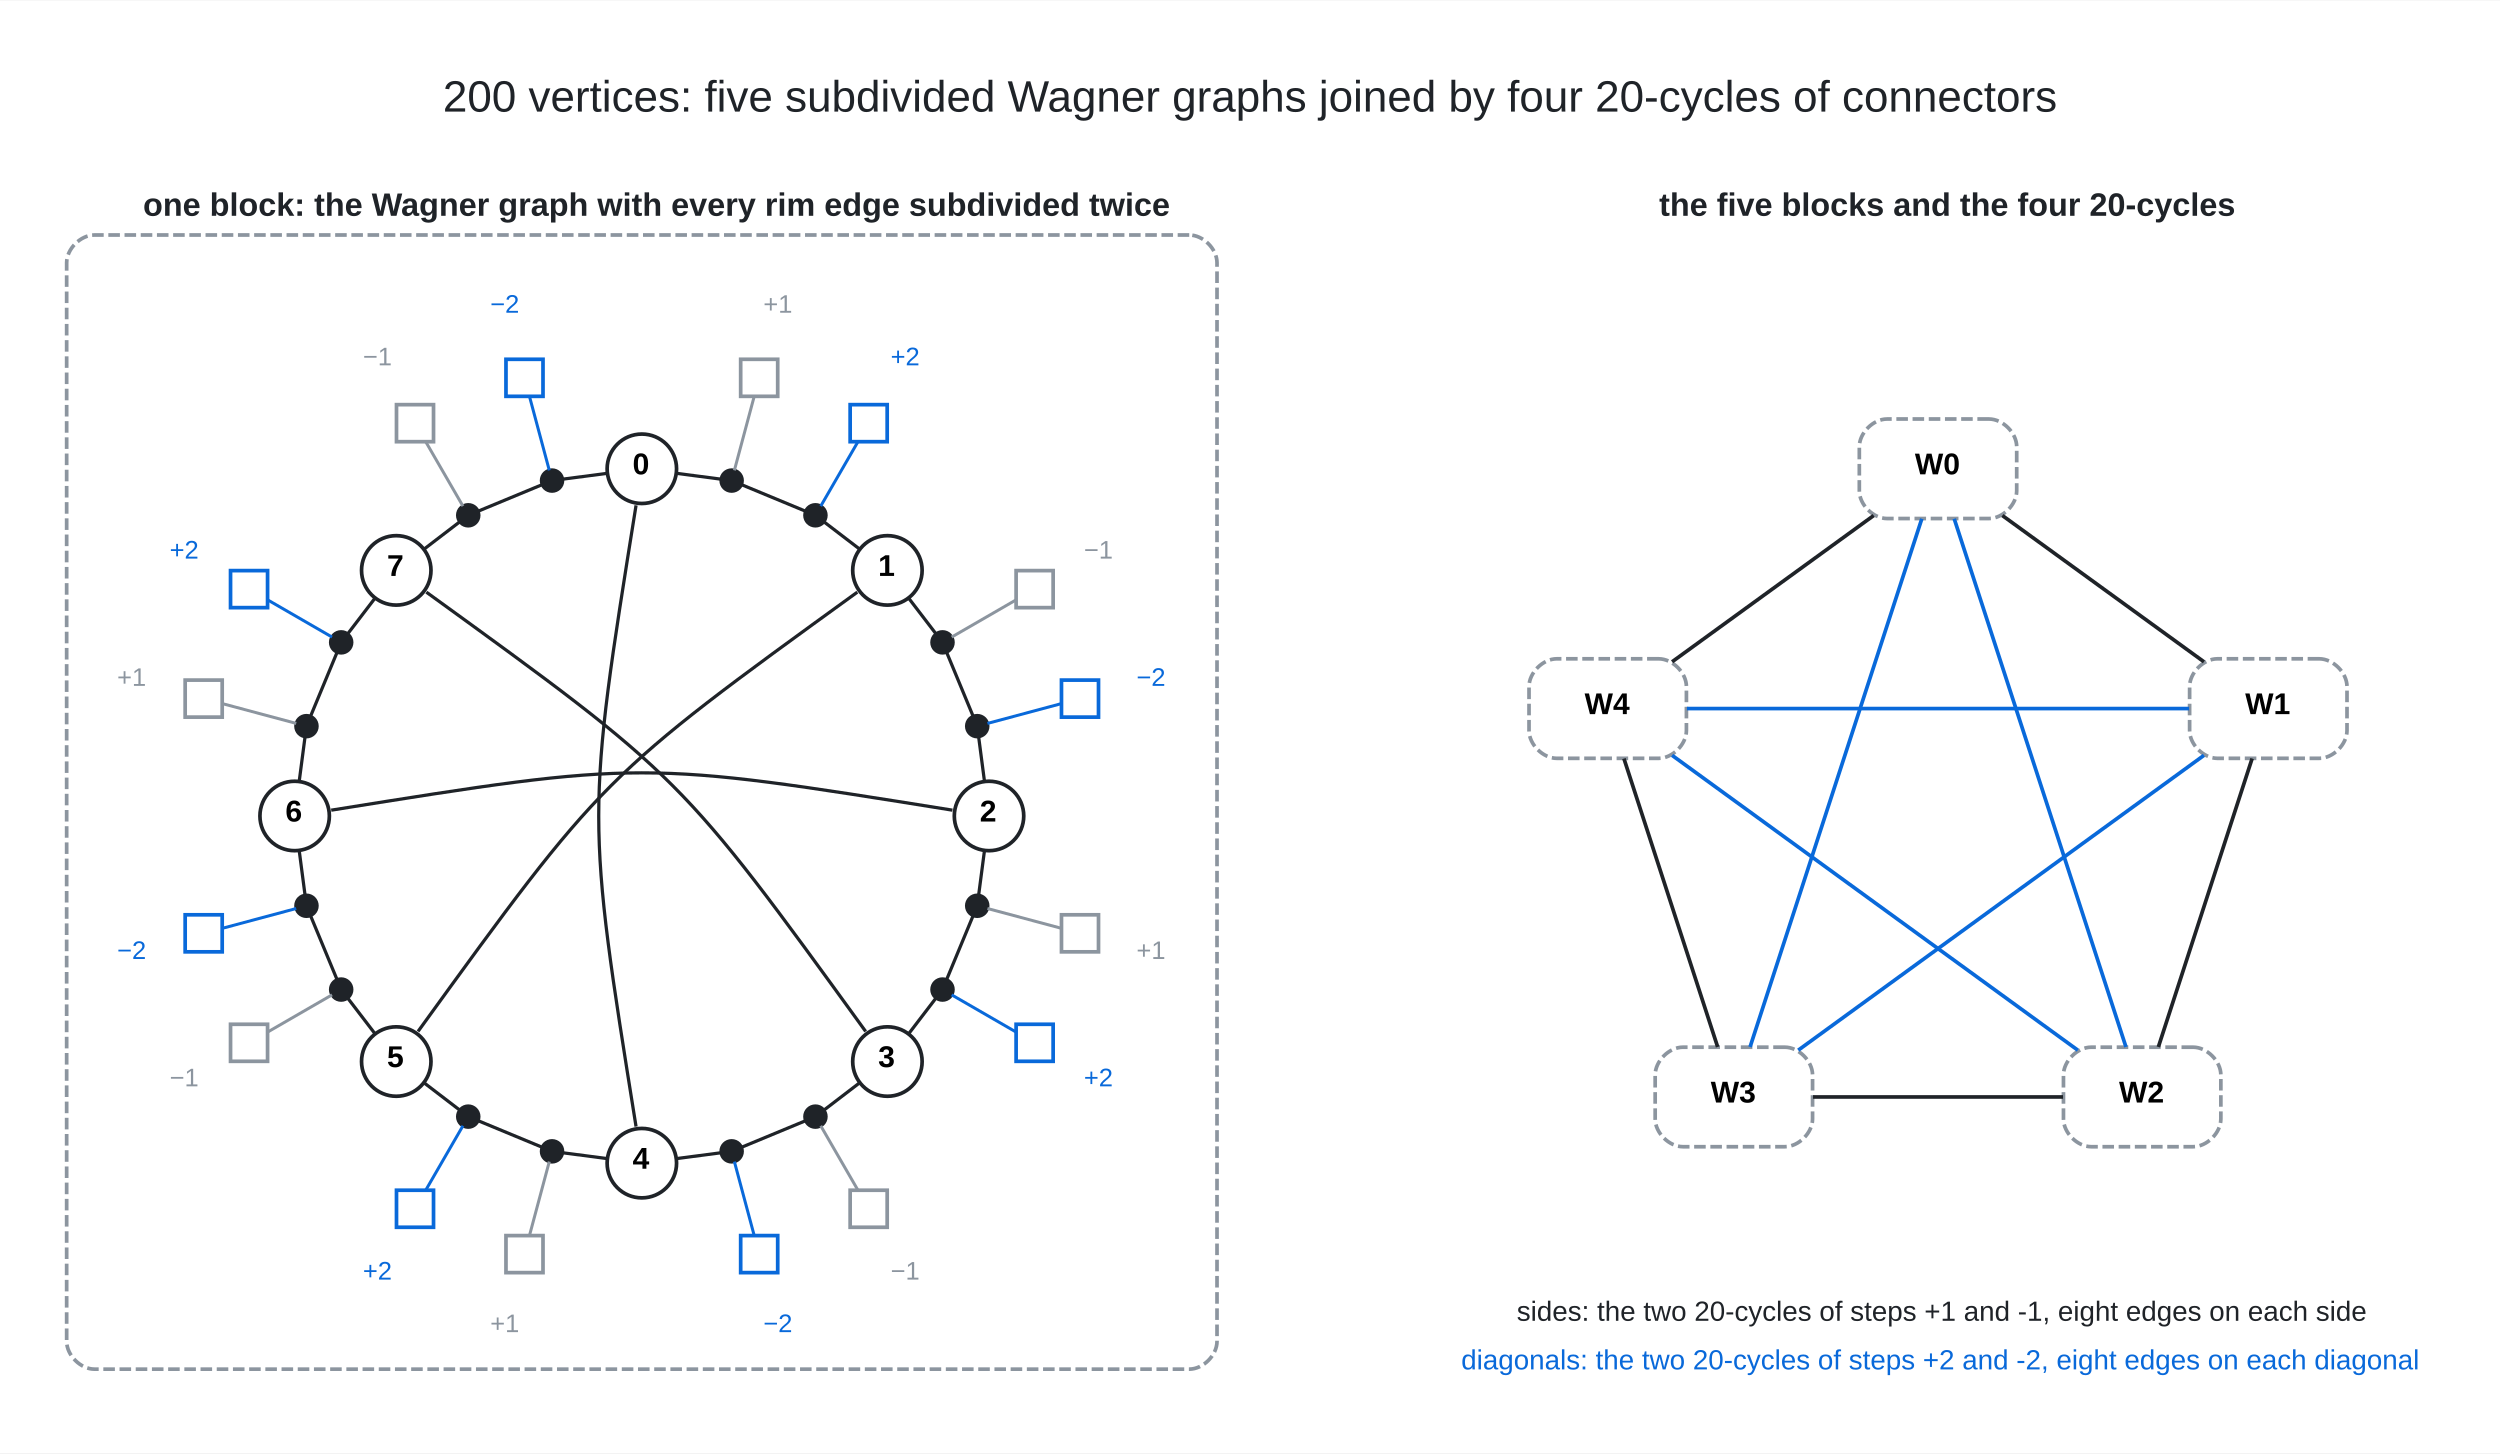
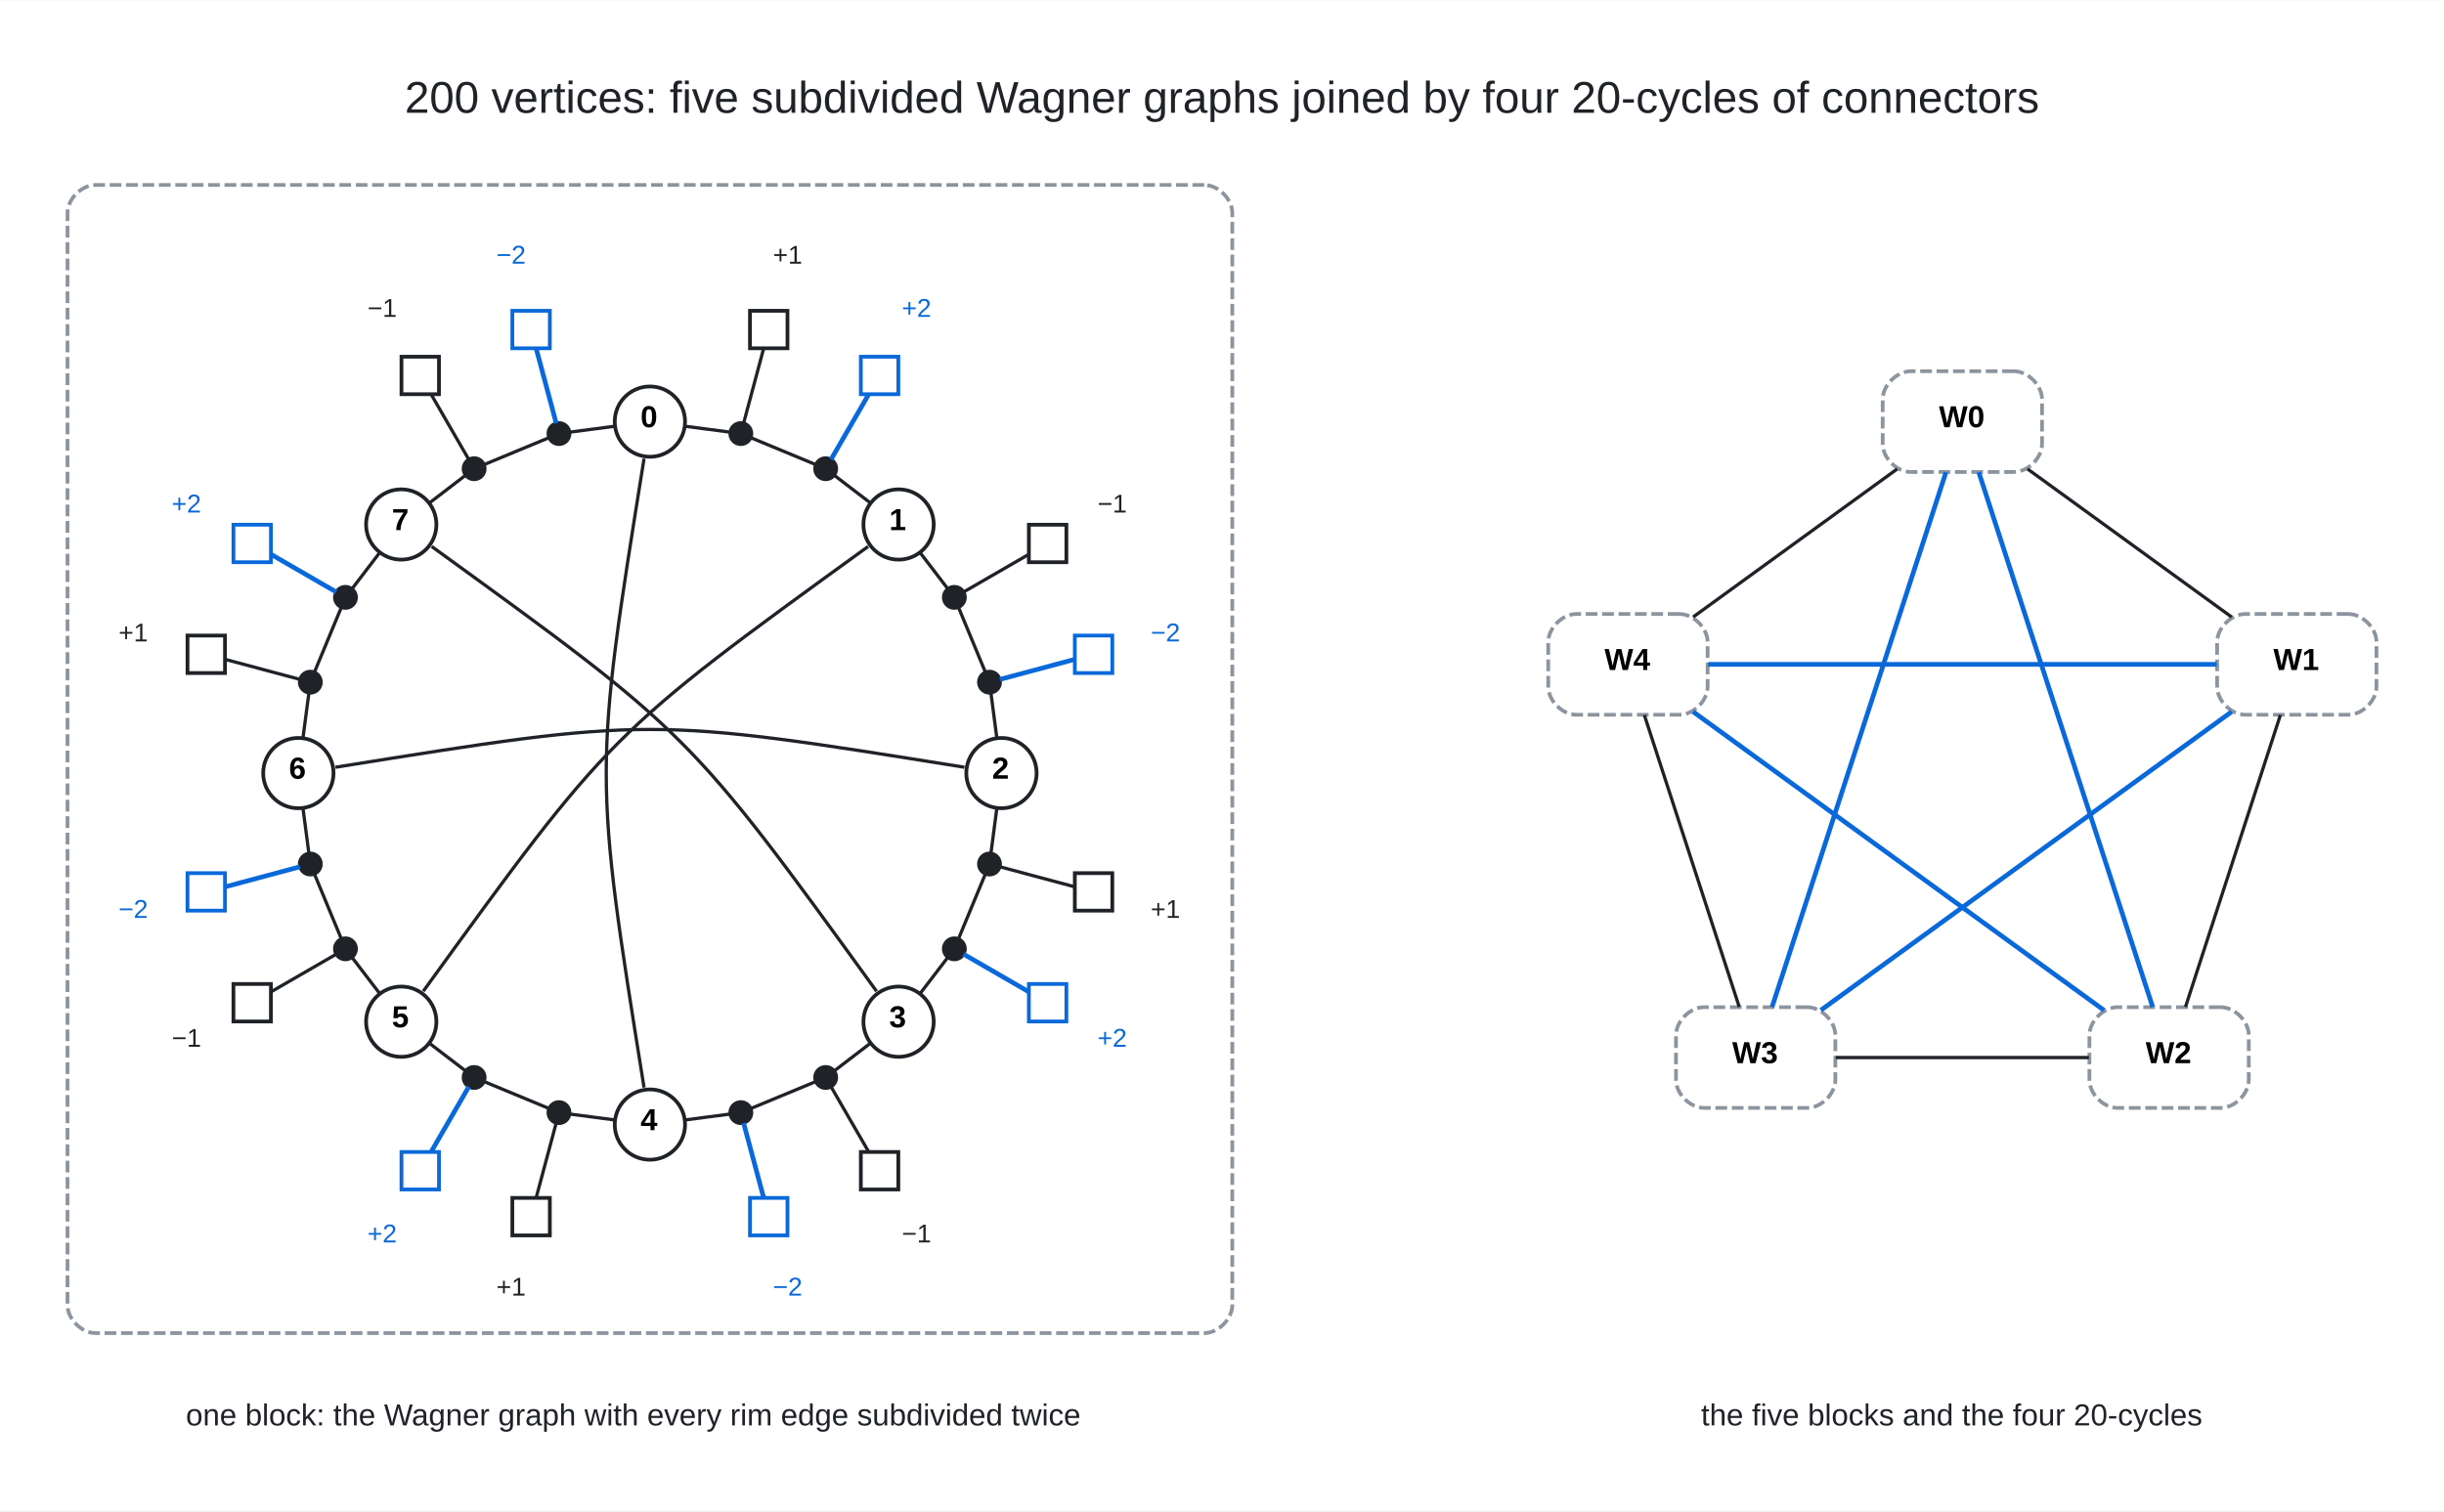
- <svg xmlns="http://www.w3.org/2000/svg" width="1080pt" height="628pt" viewBox="0.00 0.00 1080.10 627.60">
-   <g id="graph0" class="graph" transform="scale(1 1) rotate(0) translate(28.8 598.8)">
-     <polygon fill="white" stroke="transparent" points="-28.8,28.8 -28.8,-598.8 1051.3,-598.8 1051.3,28.8 -28.8,28.8" />
-     <text text-anchor="middle" x="511.25" y="-550.8" font-family="Arial" font-size="19.00" fill="#1f2328">200 vertices: five subdivided Wagner graphs joined by four 20-cycles of connectors</text>
-     <text text-anchor="middle" x="511.25" y="-529.8" font-family="Arial" font-size="19.00" fill="#1f2328"> </text>
+ <svg xmlns="http://www.w3.org/2000/svg" width="1043pt" height="645pt" viewBox="0.00 0.00 1042.80 644.60">
+   <g id="graph0" class="graph" transform="scale(1 1) rotate(0) translate(28.8 615.8)">
+     <polygon fill="white" stroke="transparent" points="-28.8,28.8 -28.8,-615.8 1014,-615.8 1014,28.8 -28.8,28.8" />
+     <text text-anchor="middle" x="492.6" y="-567.8" font-family="Arial" font-size="19.00" fill="#1f2328">200 vertices: five subdivided Wagner graphs joined by four 20-cycles of connectors</text>
+     <text text-anchor="middle" x="492.6" y="-546.8" font-family="Arial" font-size="19.00" fill="#1f2328"> </text>
    <g id="node1" class="node">
-       <path fill="none" stroke="#8c959f" stroke-width="1.6" stroke-dasharray="5,2" d="M485,-497.5C485,-497.5 12,-497.5 12,-497.5 6,-497.5 0,-491.5 0,-485.5 0,-485.5 0,-19.5 0,-19.5 0,-13.5 6,-7.5 12,-7.5 12,-7.5 485,-7.5 485,-7.5 491,-7.5 497,-13.5 497,-19.5 497,-19.5 497,-485.5 497,-485.5 497,-491.5 491,-497.5 485,-497.5" />
+       <path fill="none" stroke="#8c959f" stroke-width="1.6" stroke-dasharray="5,2" d="M485,-537C485,-537 12,-537 12,-537 6,-537 0,-531 0,-525 0,-525 0,-59 0,-59 0,-53 6,-47 12,-47 12,-47 485,-47 485,-47 491,-47 497,-53 497,-59 497,-59 497,-525 497,-525 497,-531 491,-537 485,-537" />
    </g>
    <g id="node2" class="node">
-       <text text-anchor="start" x="33" y="-505.8" font-family="Arial" font-weight="bold" font-size="14.00" fill="#1f2328">one block: the Wagner graph with every rim edge subdivided twice</text>
+       <text text-anchor="start" x="50.5" y="-7.6" font-family="Arial" font-size="13.00" fill="#1f2328">one block: the Wagner graph with every rim edge subdivided twice</text>
    </g>
    <g id="node3" class="node">
-       <ellipse fill="none" stroke="#1f2328" stroke-width="1.6" cx="248.5" cy="-396.5" rx="15" ry="15" />
-       <text text-anchor="start" x="244.5" y="-394.1" font-family="Arial" font-weight="bold" font-size="13.00">0</text>
+       <ellipse fill="none" stroke="#1f2328" stroke-width="1.6" cx="248.5" cy="-436" rx="15" ry="15" />
+       <text text-anchor="start" x="244.5" y="-433.6" font-family="Arial" font-weight="bold" font-size="13.00">0</text>
    </g>
    <g id="node4" class="node">
-       <ellipse fill="#1f2328" stroke="#1f2328" stroke-width="1.6" cx="287.3" cy="-391.4" rx="4.5" ry="4.5" />
+       <ellipse fill="#1f2328" stroke="#1f2328" stroke-width="1.6" cx="287.3" cy="-430.9" rx="4.5" ry="4.5" />
    </g>
    <g id="edge1" class="edge">
-       <path fill="none" stroke="#1f2328" stroke-width="1.4" d="M263.39,-394.54C270.23,-393.64 277.86,-392.64 282.62,-392.02" />
+       <path fill="none" stroke="#1f2328" stroke-width="1.4" d="M263.39,-434.04C270.23,-433.14 277.86,-432.14 282.62,-431.52" />
    </g>
    <g id="node15" class="node">
-       <ellipse fill="none" stroke="#1f2328" stroke-width="1.6" cx="248.5" cy="-96.5" rx="15" ry="15" />
-       <text text-anchor="start" x="244.5" y="-94.1" font-family="Arial" font-weight="bold" font-size="13.00">4</text>
+       <ellipse fill="none" stroke="#1f2328" stroke-width="1.6" cx="248.5" cy="-136" rx="15" ry="15" />
+       <text text-anchor="start" x="244.5" y="-133.6" font-family="Arial" font-weight="bold" font-size="13.00">4</text>
    </g>
    <g id="edge25" class="edge">
-       <path fill="none" stroke="#1f2328" stroke-width="1.4" d="M246,-380.7C224.5,-246.5 224.5,-246.5 246,-112.3" />
+       <path fill="none" stroke="#1f2328" stroke-width="1.4" d="M246,-420.2C224.5,-286 224.5,-286 246,-151.8" />
    </g>
    <g id="node5" class="node">
-       <ellipse fill="#1f2328" stroke="#1f2328" stroke-width="1.6" cx="323.5" cy="-376.4" rx="4.5" ry="4.5" />
+       <ellipse fill="#1f2328" stroke="#1f2328" stroke-width="1.6" cx="323.5" cy="-415.9" rx="4.5" ry="4.5" />
    </g>
    <g id="edge2" class="edge">
-       <path fill="none" stroke="#1f2328" stroke-width="1.4" d="M291.74,-389.56C298.69,-386.68 312.05,-381.14 319.02,-378.25" />
+       <path fill="none" stroke="#1f2328" stroke-width="1.4" d="M291.74,-429.06C298.69,-426.18 312.05,-420.64 319.02,-417.75" />
    </g>
    <g id="node27" class="node">
-       <polygon fill="none" stroke="#8c959f" stroke-width="1.6" points="307.2,-443.8 291.2,-443.8 291.2,-427.8 307.2,-427.8 307.2,-443.8" />
+       <polygon fill="none" stroke="#1f2328" stroke-width="1.6" points="307.2,-483.3 291.2,-483.3 291.2,-467.3 307.2,-467.3 307.2,-483.3" />
    </g>
    <g id="edge29" class="edge">
-       <path fill="none" stroke="#8c959f" stroke-width="1.3" d="M288.48,-395.82C290.46,-403.19 294.46,-418.1 296.97,-427.49" />
+       <path fill="none" stroke="#1f2328" stroke-width="1.4" d="M288.48,-435.32C290.46,-442.69 294.46,-457.6 296.97,-466.99" />
    </g>
    <g id="node6" class="node">
-       <ellipse fill="none" stroke="#1f2328" stroke-width="1.6" cx="354.6" cy="-352.6" rx="15" ry="15" />
-       <text text-anchor="start" x="350.6" y="-350.2" font-family="Arial" font-weight="bold" font-size="13.00">1</text>
+       <ellipse fill="none" stroke="#1f2328" stroke-width="1.6" cx="354.6" cy="-392.1" rx="15" ry="15" />
+       <text text-anchor="start" x="350.6" y="-389.7" font-family="Arial" font-weight="bold" font-size="13.00">1</text>
    </g>
    <g id="edge3" class="edge">
-       <path fill="none" stroke="#1f2328" stroke-width="1.4" d="M327.31,-373.48C331.08,-370.6 337.03,-366.04 342.42,-361.92" />
+       <path fill="none" stroke="#1f2328" stroke-width="1.4" d="M327.31,-412.98C331.08,-410.1 337.03,-405.54 342.42,-401.42" />
    </g>
    <g id="node29" class="node">
-       <polygon fill="none" stroke="#0969da" stroke-width="1.6" points="354.5,-424.2 338.5,-424.2 338.5,-408.2 354.5,-408.2 354.5,-424.2" />
+       <polygon fill="none" stroke="#0969da" stroke-width="1.6" points="354.5,-463.7 338.5,-463.7 338.5,-447.7 354.5,-447.7 354.5,-463.7" />
    </g>
    <g id="edge30" class="edge">
-       <path fill="none" stroke="#0969da" stroke-width="1.3" d="M325.79,-380.36C329.52,-386.81 336.97,-399.71 341.84,-408.14" />
+       <path fill="none" stroke="#0969da" stroke-width="2" d="M325.79,-419.86C329.52,-426.31 336.97,-439.21 341.84,-447.64" />
    </g>
    <g id="node7" class="node">
-       <ellipse fill="#1f2328" stroke="#1f2328" stroke-width="1.6" cx="378.4" cy="-321.5" rx="4.5" ry="4.5" />
+       <ellipse fill="#1f2328" stroke="#1f2328" stroke-width="1.6" cx="378.4" cy="-361" rx="4.5" ry="4.5" />
    </g>
    <g id="edge4" class="edge">
-       <path fill="none" stroke="#1f2328" stroke-width="1.4" d="M363.73,-340.66C367.93,-335.18 372.61,-329.07 375.53,-325.25" />
+       <path fill="none" stroke="#1f2328" stroke-width="1.4" d="M363.73,-380.16C367.93,-374.68 372.61,-368.57 375.53,-364.75" />
    </g>
    <g id="node18" class="node">
-       <ellipse fill="none" stroke="#1f2328" stroke-width="1.6" cx="142.4" cy="-140.4" rx="15" ry="15" />
-       <text text-anchor="start" x="138.4" y="-138" font-family="Arial" font-weight="bold" font-size="13.00">5</text>
+       <ellipse fill="none" stroke="#1f2328" stroke-width="1.6" cx="142.4" cy="-179.9" rx="15" ry="15" />
+       <text text-anchor="start" x="138.4" y="-177.5" font-family="Arial" font-weight="bold" font-size="13.00">5</text>
    </g>
    <g id="edge26" class="edge">
-       <path fill="none" stroke="#1f2328" stroke-width="1.4" d="M341.6,-343.2C231.5,-263.5 231.5,-263.5 151.8,-153.4" />
+       <path fill="none" stroke="#1f2328" stroke-width="1.4" d="M341.6,-382.7C231.5,-303 231.5,-303 151.8,-192.9" />
    </g>
    <g id="node8" class="node">
-       <ellipse fill="#1f2328" stroke="#1f2328" stroke-width="1.6" cx="393.4" cy="-285.3" rx="4.5" ry="4.5" />
+       <ellipse fill="#1f2328" stroke="#1f2328" stroke-width="1.6" cx="393.4" cy="-324.8" rx="4.5" ry="4.5" />
    </g>
    <g id="edge5" class="edge">
-       <path fill="none" stroke="#1f2328" stroke-width="1.4" d="M380.24,-317.06C383.12,-310.11 388.66,-296.75 391.55,-289.78" />
+       <path fill="none" stroke="#1f2328" stroke-width="1.4" d="M380.24,-356.56C383.12,-349.61 388.66,-336.25 391.55,-329.28" />
    </g>
    <g id="node31" class="node">
-       <polygon fill="none" stroke="#8c959f" stroke-width="1.6" points="426.2,-352.5 410.2,-352.5 410.2,-336.5 426.2,-336.5 426.2,-352.5" />
+       <polygon fill="none" stroke="#1f2328" stroke-width="1.6" points="426.2,-392 410.2,-392 410.2,-376 426.2,-376 426.2,-392" />
    </g>
    <g id="edge31" class="edge">
-       <path fill="none" stroke="#8c959f" stroke-width="1.3" d="M382.36,-323.79C388.81,-327.52 401.71,-334.97 410.14,-339.84" />
+       <path fill="none" stroke="#1f2328" stroke-width="1.4" d="M382.36,-363.29C388.81,-367.02 401.71,-374.47 410.14,-379.34" />
    </g>
    <g id="node9" class="node">
-       <ellipse fill="none" stroke="#1f2328" stroke-width="1.6" cx="398.5" cy="-246.5" rx="15" ry="15" />
-       <text text-anchor="start" x="394.5" y="-244.1" font-family="Arial" font-weight="bold" font-size="13.00">2</text>
+       <ellipse fill="none" stroke="#1f2328" stroke-width="1.6" cx="398.5" cy="-286" rx="15" ry="15" />
+       <text text-anchor="start" x="394.5" y="-283.6" font-family="Arial" font-weight="bold" font-size="13.00">2</text>
    </g>
    <g id="edge6" class="edge">
-       <path fill="none" stroke="#1f2328" stroke-width="1.4" d="M394.03,-280.54C394.64,-275.85 395.62,-268.42 396.5,-261.7" />
+       <path fill="none" stroke="#1f2328" stroke-width="1.4" d="M394.03,-320.04C394.64,-315.35 395.62,-307.92 396.5,-301.2" />
    </g>
    <g id="node33" class="node">
-       <polygon fill="none" stroke="#0969da" stroke-width="1.6" points="445.8,-305.2 429.8,-305.2 429.8,-289.2 445.8,-289.2 445.8,-305.2" />
+       <polygon fill="none" stroke="#0969da" stroke-width="1.6" points="445.8,-344.7 429.8,-344.7 429.8,-328.7 445.8,-328.7 445.8,-344.7" />
    </g>
    <g id="edge32" class="edge">
-       <path fill="none" stroke="#0969da" stroke-width="1.3" d="M397.82,-286.48C405.19,-288.46 420.1,-292.46 429.49,-294.97" />
+       <path fill="none" stroke="#0969da" stroke-width="2" d="M397.82,-325.98C405.19,-327.96 420.1,-331.96 429.49,-334.47" />
    </g>
    <g id="node10" class="node">
-       <ellipse fill="#1f2328" stroke="#1f2328" stroke-width="1.6" cx="393.4" cy="-207.7" rx="4.5" ry="4.5" />
+       <ellipse fill="#1f2328" stroke="#1f2328" stroke-width="1.6" cx="393.4" cy="-247.2" rx="4.5" ry="4.5" />
    </g>
    <g id="edge7" class="edge">
-       <path fill="none" stroke="#1f2328" stroke-width="1.4" d="M396.54,-231.61C395.64,-224.77 394.64,-217.14 394.02,-212.38" />
+       <path fill="none" stroke="#1f2328" stroke-width="1.4" d="M396.54,-271.11C395.64,-264.27 394.64,-256.64 394.02,-251.88" />
    </g>
    <g id="node21" class="node">
-       <ellipse fill="none" stroke="#1f2328" stroke-width="1.6" cx="98.5" cy="-246.5" rx="15" ry="15" />
-       <text text-anchor="start" x="94.5" y="-244.1" font-family="Arial" font-weight="bold" font-size="13.00">6</text>
+       <ellipse fill="none" stroke="#1f2328" stroke-width="1.6" cx="98.5" cy="-286" rx="15" ry="15" />
+       <text text-anchor="start" x="94.5" y="-283.6" font-family="Arial" font-weight="bold" font-size="13.00">6</text>
    </g>
    <g id="edge27" class="edge">
-       <path fill="none" stroke="#1f2328" stroke-width="1.4" d="M382.7,-249C248.5,-270.5 248.5,-270.5 114.3,-249" />
+       <path fill="none" stroke="#1f2328" stroke-width="1.4" d="M382.7,-288.5C248.5,-310 248.5,-310 114.3,-288.5" />
    </g>
    <g id="node11" class="node">
-       <ellipse fill="#1f2328" stroke="#1f2328" stroke-width="1.6" cx="378.4" cy="-171.5" rx="4.5" ry="4.5" />
+       <ellipse fill="#1f2328" stroke="#1f2328" stroke-width="1.6" cx="378.4" cy="-211" rx="4.5" ry="4.5" />
    </g>
    <g id="edge8" class="edge">
-       <path fill="none" stroke="#1f2328" stroke-width="1.4" d="M391.56,-203.26C388.68,-196.31 383.14,-182.95 380.25,-175.98" />
+       <path fill="none" stroke="#1f2328" stroke-width="1.4" d="M391.56,-242.76C388.68,-235.81 383.14,-222.45 380.25,-215.48" />
    </g>
    <g id="node35" class="node">
-       <polygon fill="none" stroke="#8c959f" stroke-width="1.6" points="445.8,-203.8 429.8,-203.8 429.8,-187.8 445.8,-187.8 445.8,-203.8" />
+       <polygon fill="none" stroke="#1f2328" stroke-width="1.6" points="445.8,-243.3 429.8,-243.3 429.8,-227.3 445.8,-227.3 445.8,-243.3" />
    </g>
    <g id="edge33" class="edge">
-       <path fill="none" stroke="#8c959f" stroke-width="1.3" d="M397.82,-206.52C405.19,-204.54 420.1,-200.54 429.49,-198.03" />
+       <path fill="none" stroke="#1f2328" stroke-width="1.4" d="M397.82,-246.02C405.19,-244.04 420.1,-240.04 429.49,-237.53" />
    </g>
    <g id="node12" class="node">
-       <ellipse fill="none" stroke="#1f2328" stroke-width="1.6" cx="354.6" cy="-140.4" rx="15" ry="15" />
-       <text text-anchor="start" x="350.6" y="-138" font-family="Arial" font-weight="bold" font-size="13.00">3</text>
+       <ellipse fill="none" stroke="#1f2328" stroke-width="1.6" cx="354.6" cy="-179.9" rx="15" ry="15" />
+       <text text-anchor="start" x="350.6" y="-177.5" font-family="Arial" font-weight="bold" font-size="13.00">3</text>
    </g>
    <g id="edge9" class="edge">
-       <path fill="none" stroke="#1f2328" stroke-width="1.4" d="M375.48,-167.69C372.6,-163.92 368.04,-157.97 363.92,-152.58" />
+       <path fill="none" stroke="#1f2328" stroke-width="1.4" d="M375.48,-207.19C372.6,-203.42 368.04,-197.47 363.92,-192.08" />
    </g>
    <g id="node37" class="node">
-       <polygon fill="none" stroke="#0969da" stroke-width="1.6" points="426.2,-156.5 410.2,-156.5 410.2,-140.5 426.2,-140.5 426.2,-156.5" />
+       <polygon fill="none" stroke="#0969da" stroke-width="1.6" points="426.2,-196 410.2,-196 410.2,-180 426.2,-180 426.2,-196" />
    </g>
    <g id="edge34" class="edge">
-       <path fill="none" stroke="#0969da" stroke-width="1.3" d="M382.36,-169.21C388.81,-165.48 401.71,-158.03 410.14,-153.16" />
+       <path fill="none" stroke="#0969da" stroke-width="2" d="M382.36,-208.71C388.81,-204.98 401.71,-197.53 410.14,-192.66" />
    </g>
    <g id="node13" class="node">
-       <ellipse fill="#1f2328" stroke="#1f2328" stroke-width="1.6" cx="323.5" cy="-116.6" rx="4.5" ry="4.5" />
+       <ellipse fill="#1f2328" stroke="#1f2328" stroke-width="1.6" cx="323.5" cy="-156.1" rx="4.5" ry="4.5" />
    </g>
    <g id="edge10" class="edge">
-       <path fill="none" stroke="#1f2328" stroke-width="1.4" d="M342.66,-131.27C337.18,-127.07 331.07,-122.39 327.25,-119.47" />
+       <path fill="none" stroke="#1f2328" stroke-width="1.4" d="M342.66,-170.77C337.18,-166.57 331.07,-161.89 327.25,-158.97" />
    </g>
    <g id="node24" class="node">
-       <ellipse fill="none" stroke="#1f2328" stroke-width="1.6" cx="142.4" cy="-352.6" rx="15" ry="15" />
-       <text text-anchor="start" x="138.4" y="-350.2" font-family="Arial" font-weight="bold" font-size="13.00">7</text>
+       <ellipse fill="none" stroke="#1f2328" stroke-width="1.6" cx="142.4" cy="-392.1" rx="15" ry="15" />
+       <text text-anchor="start" x="138.4" y="-389.7" font-family="Arial" font-weight="bold" font-size="13.00">7</text>
    </g>
    <g id="edge28" class="edge">
-       <path fill="none" stroke="#1f2328" stroke-width="1.4" d="M345.2,-153.4C265.5,-263.5 265.5,-263.5 155.4,-343.2" />
+       <path fill="none" stroke="#1f2328" stroke-width="1.4" d="M345.2,-192.9C265.5,-303 265.5,-303 155.4,-382.7" />
    </g>
    <g id="node14" class="node">
-       <ellipse fill="#1f2328" stroke="#1f2328" stroke-width="1.6" cx="287.3" cy="-101.6" rx="4.5" ry="4.5" />
+       <ellipse fill="#1f2328" stroke="#1f2328" stroke-width="1.6" cx="287.3" cy="-141.1" rx="4.5" ry="4.5" />
    </g>
    <g id="edge11" class="edge">
-       <path fill="none" stroke="#1f2328" stroke-width="1.4" d="M319.06,-114.76C312.11,-111.88 298.75,-106.34 291.78,-103.45" />
+       <path fill="none" stroke="#1f2328" stroke-width="1.4" d="M319.06,-154.26C312.11,-151.38 298.75,-145.84 291.78,-142.95" />
    </g>
    <g id="node39" class="node">
-       <polygon fill="none" stroke="#8c959f" stroke-width="1.6" points="354.5,-84.8 338.5,-84.8 338.5,-68.8 354.5,-68.8 354.5,-84.8" />
+       <polygon fill="none" stroke="#1f2328" stroke-width="1.6" points="354.5,-124.3 338.5,-124.3 338.5,-108.3 354.5,-108.3 354.5,-124.3" />
    </g>
    <g id="edge35" class="edge">
-       <path fill="none" stroke="#8c959f" stroke-width="1.3" d="M325.79,-112.64C329.52,-106.19 336.97,-93.29 341.84,-84.86" />
+       <path fill="none" stroke="#1f2328" stroke-width="1.4" d="M325.79,-152.14C329.52,-145.69 336.97,-132.79 341.84,-124.36" />
    </g>
    <g id="edge12" class="edge">
-       <path fill="none" stroke="#1f2328" stroke-width="1.4" d="M282.54,-100.97C277.85,-100.36 270.42,-99.38 263.7,-98.5" />
+       <path fill="none" stroke="#1f2328" stroke-width="1.4" d="M282.54,-140.47C277.85,-139.86 270.42,-138.88 263.7,-138" />
    </g>
    <g id="node41" class="node">
-       <polygon fill="none" stroke="#0969da" stroke-width="1.6" points="307.2,-65.2 291.2,-65.2 291.2,-49.2 307.2,-49.2 307.2,-65.2" />
+       <polygon fill="none" stroke="#0969da" stroke-width="1.6" points="307.2,-104.7 291.2,-104.7 291.2,-88.7 307.2,-88.7 307.2,-104.7" />
    </g>
    <g id="edge36" class="edge">
-       <path fill="none" stroke="#0969da" stroke-width="1.3" d="M288.48,-97.18C290.46,-89.81 294.46,-74.9 296.97,-65.51" />
+       <path fill="none" stroke="#0969da" stroke-width="2" d="M288.48,-136.68C290.46,-129.31 294.46,-114.4 296.97,-105.01" />
    </g>
    <g id="node16" class="node">
-       <ellipse fill="#1f2328" stroke="#1f2328" stroke-width="1.6" cx="209.7" cy="-101.6" rx="4.5" ry="4.5" />
+       <ellipse fill="#1f2328" stroke="#1f2328" stroke-width="1.6" cx="209.7" cy="-141.1" rx="4.5" ry="4.5" />
    </g>
    <g id="edge13" class="edge">
-       <path fill="none" stroke="#1f2328" stroke-width="1.4" d="M233.61,-98.46C226.77,-99.36 219.14,-100.36 214.38,-100.98" />
+       <path fill="none" stroke="#1f2328" stroke-width="1.4" d="M233.61,-137.96C226.77,-138.86 219.14,-139.86 214.38,-140.48" />
    </g>
    <g id="node17" class="node">
-       <ellipse fill="#1f2328" stroke="#1f2328" stroke-width="1.6" cx="173.5" cy="-116.6" rx="4.5" ry="4.5" />
+       <ellipse fill="#1f2328" stroke="#1f2328" stroke-width="1.6" cx="173.5" cy="-156.1" rx="4.5" ry="4.5" />
    </g>
    <g id="edge14" class="edge">
-       <path fill="none" stroke="#1f2328" stroke-width="1.4" d="M205.26,-103.44C198.31,-106.32 184.95,-111.86 177.98,-114.75" />
+       <path fill="none" stroke="#1f2328" stroke-width="1.4" d="M205.26,-142.94C198.31,-145.82 184.95,-151.36 177.98,-154.25" />
    </g>
    <g id="node43" class="node">
-       <polygon fill="none" stroke="#8c959f" stroke-width="1.6" points="205.8,-65.2 189.8,-65.2 189.8,-49.2 205.8,-49.2 205.8,-65.2" />
+       <polygon fill="none" stroke="#1f2328" stroke-width="1.6" points="205.8,-104.7 189.8,-104.7 189.8,-88.7 205.8,-88.7 205.8,-104.7" />
    </g>
    <g id="edge37" class="edge">
-       <path fill="none" stroke="#8c959f" stroke-width="1.3" d="M208.52,-97.18C206.54,-89.81 202.54,-74.9 200.03,-65.51" />
+       <path fill="none" stroke="#1f2328" stroke-width="1.4" d="M208.52,-136.68C206.54,-129.31 202.54,-114.4 200.03,-105.01" />
    </g>
    <g id="edge15" class="edge">
-       <path fill="none" stroke="#1f2328" stroke-width="1.4" d="M169.69,-119.52C165.92,-122.4 159.97,-126.96 154.58,-131.08" />
+       <path fill="none" stroke="#1f2328" stroke-width="1.4" d="M169.69,-159.02C165.92,-161.9 159.97,-166.46 154.58,-170.58" />
    </g>
    <g id="node45" class="node">
-       <polygon fill="none" stroke="#0969da" stroke-width="1.6" points="158.5,-84.8 142.5,-84.8 142.5,-68.8 158.5,-68.8 158.5,-84.8" />
+       <polygon fill="none" stroke="#0969da" stroke-width="1.6" points="158.5,-124.3 142.5,-124.3 142.5,-108.3 158.5,-108.3 158.5,-124.3" />
    </g>
    <g id="edge38" class="edge">
-       <path fill="none" stroke="#0969da" stroke-width="1.3" d="M171.21,-112.64C167.48,-106.19 160.03,-93.29 155.16,-84.86" />
+       <path fill="none" stroke="#0969da" stroke-width="2" d="M171.21,-152.14C167.48,-145.69 160.03,-132.79 155.16,-124.36" />
    </g>
    <g id="node19" class="node">
-       <ellipse fill="#1f2328" stroke="#1f2328" stroke-width="1.6" cx="118.6" cy="-171.5" rx="4.5" ry="4.5" />
+       <ellipse fill="#1f2328" stroke="#1f2328" stroke-width="1.6" cx="118.6" cy="-211" rx="4.5" ry="4.5" />
    </g>
    <g id="edge16" class="edge">
-       <path fill="none" stroke="#1f2328" stroke-width="1.4" d="M133.27,-152.34C129.07,-157.82 124.39,-163.93 121.47,-167.75" />
+       <path fill="none" stroke="#1f2328" stroke-width="1.4" d="M133.27,-191.84C129.07,-197.32 124.39,-203.43 121.47,-207.25" />
    </g>
    <g id="node20" class="node">
-       <ellipse fill="#1f2328" stroke="#1f2328" stroke-width="1.6" cx="103.6" cy="-207.7" rx="4.5" ry="4.5" />
+       <ellipse fill="#1f2328" stroke="#1f2328" stroke-width="1.6" cx="103.6" cy="-247.2" rx="4.5" ry="4.5" />
    </g>
    <g id="edge17" class="edge">
-       <path fill="none" stroke="#1f2328" stroke-width="1.4" d="M116.76,-175.94C113.88,-182.89 108.34,-196.25 105.45,-203.22" />
+       <path fill="none" stroke="#1f2328" stroke-width="1.4" d="M116.76,-215.44C113.88,-222.39 108.34,-235.75 105.45,-242.72" />
    </g>
    <g id="node47" class="node">
-       <polygon fill="none" stroke="#8c959f" stroke-width="1.6" points="86.8,-156.5 70.8,-156.5 70.8,-140.5 86.8,-140.5 86.8,-156.5" />
+       <polygon fill="none" stroke="#1f2328" stroke-width="1.6" points="86.8,-196 70.8,-196 70.8,-180 86.8,-180 86.8,-196" />
    </g>
    <g id="edge39" class="edge">
-       <path fill="none" stroke="#8c959f" stroke-width="1.3" d="M114.64,-169.21C108.19,-165.48 95.29,-158.03 86.86,-153.16" />
+       <path fill="none" stroke="#1f2328" stroke-width="1.4" d="M114.64,-208.71C108.19,-204.98 95.29,-197.53 86.86,-192.66" />
    </g>
    <g id="edge18" class="edge">
-       <path fill="none" stroke="#1f2328" stroke-width="1.4" d="M102.97,-212.46C102.36,-217.15 101.38,-224.58 100.5,-231.3" />
+       <path fill="none" stroke="#1f2328" stroke-width="1.4" d="M102.97,-251.96C102.36,-256.65 101.38,-264.08 100.5,-270.8" />
    </g>
    <g id="node49" class="node">
-       <polygon fill="none" stroke="#0969da" stroke-width="1.6" points="67.2,-203.8 51.2,-203.8 51.2,-187.8 67.2,-187.8 67.2,-203.8" />
+       <polygon fill="none" stroke="#0969da" stroke-width="1.6" points="67.2,-243.3 51.2,-243.3 51.2,-227.3 67.2,-227.3 67.2,-243.3" />
    </g>
    <g id="edge40" class="edge">
-       <path fill="none" stroke="#0969da" stroke-width="1.3" d="M99.18,-206.52C91.81,-204.54 76.9,-200.54 67.51,-198.03" />
+       <path fill="none" stroke="#0969da" stroke-width="2" d="M99.18,-246.02C91.81,-244.04 76.9,-240.04 67.51,-237.53" />
    </g>
    <g id="node22" class="node">
-       <ellipse fill="#1f2328" stroke="#1f2328" stroke-width="1.6" cx="103.6" cy="-285.3" rx="4.5" ry="4.5" />
+       <ellipse fill="#1f2328" stroke="#1f2328" stroke-width="1.6" cx="103.6" cy="-324.8" rx="4.5" ry="4.5" />
    </g>
    <g id="edge19" class="edge">
-       <path fill="none" stroke="#1f2328" stroke-width="1.4" d="M100.46,-261.39C101.36,-268.23 102.36,-275.86 102.98,-280.62" />
+       <path fill="none" stroke="#1f2328" stroke-width="1.4" d="M100.46,-300.89C101.36,-307.73 102.36,-315.36 102.98,-320.12" />
    </g>
    <g id="node23" class="node">
-       <ellipse fill="#1f2328" stroke="#1f2328" stroke-width="1.6" cx="118.6" cy="-321.5" rx="4.5" ry="4.5" />
+       <ellipse fill="#1f2328" stroke="#1f2328" stroke-width="1.6" cx="118.6" cy="-361" rx="4.5" ry="4.5" />
    </g>
    <g id="edge20" class="edge">
-       <path fill="none" stroke="#1f2328" stroke-width="1.4" d="M105.44,-289.74C108.32,-296.69 113.86,-310.05 116.75,-317.02" />
+       <path fill="none" stroke="#1f2328" stroke-width="1.4" d="M105.44,-329.24C108.32,-336.19 113.86,-349.55 116.75,-356.52" />
    </g>
    <g id="node51" class="node">
-       <polygon fill="none" stroke="#8c959f" stroke-width="1.6" points="67.2,-305.2 51.2,-305.2 51.2,-289.2 67.2,-289.2 67.2,-305.2" />
+       <polygon fill="none" stroke="#1f2328" stroke-width="1.6" points="67.2,-344.7 51.2,-344.7 51.2,-328.7 67.2,-328.7 67.2,-344.7" />
    </g>
    <g id="edge41" class="edge">
-       <path fill="none" stroke="#8c959f" stroke-width="1.3" d="M99.18,-286.48C91.81,-288.46 76.9,-292.46 67.51,-294.97" />
+       <path fill="none" stroke="#1f2328" stroke-width="1.4" d="M99.18,-325.98C91.81,-327.96 76.9,-331.96 67.51,-334.47" />
    </g>
    <g id="edge21" class="edge">
-       <path fill="none" stroke="#1f2328" stroke-width="1.4" d="M121.52,-325.31C124.4,-329.08 128.96,-335.03 133.08,-340.42" />
+       <path fill="none" stroke="#1f2328" stroke-width="1.4" d="M121.52,-364.81C124.4,-368.58 128.96,-374.53 133.08,-379.92" />
    </g>
    <g id="node53" class="node">
-       <polygon fill="none" stroke="#0969da" stroke-width="1.6" points="86.8,-352.5 70.8,-352.5 70.8,-336.5 86.8,-336.5 86.8,-352.5" />
+       <polygon fill="none" stroke="#0969da" stroke-width="1.6" points="86.8,-392 70.8,-392 70.8,-376 86.8,-376 86.8,-392" />
    </g>
    <g id="edge42" class="edge">
-       <path fill="none" stroke="#0969da" stroke-width="1.3" d="M114.64,-323.79C108.19,-327.52 95.29,-334.97 86.86,-339.84" />
+       <path fill="none" stroke="#0969da" stroke-width="2" d="M114.64,-363.29C108.19,-367.02 95.29,-374.47 86.86,-379.34" />
    </g>
    <g id="node25" class="node">
-       <ellipse fill="#1f2328" stroke="#1f2328" stroke-width="1.6" cx="173.5" cy="-376.4" rx="4.5" ry="4.5" />
+       <ellipse fill="#1f2328" stroke="#1f2328" stroke-width="1.6" cx="173.5" cy="-415.9" rx="4.5" ry="4.5" />
    </g>
    <g id="edge22" class="edge">
-       <path fill="none" stroke="#1f2328" stroke-width="1.4" d="M154.34,-361.73C159.82,-365.93 165.93,-370.61 169.75,-373.53" />
+       <path fill="none" stroke="#1f2328" stroke-width="1.4" d="M154.34,-401.23C159.82,-405.43 165.93,-410.11 169.75,-413.03" />
    </g>
    <g id="node26" class="node">
-       <ellipse fill="#1f2328" stroke="#1f2328" stroke-width="1.6" cx="209.7" cy="-391.4" rx="4.5" ry="4.5" />
+       <ellipse fill="#1f2328" stroke="#1f2328" stroke-width="1.6" cx="209.7" cy="-430.9" rx="4.5" ry="4.5" />
    </g>
    <g id="edge23" class="edge">
-       <path fill="none" stroke="#1f2328" stroke-width="1.4" d="M177.94,-378.24C184.89,-381.12 198.25,-386.66 205.22,-389.55" />
+       <path fill="none" stroke="#1f2328" stroke-width="1.4" d="M177.94,-417.74C184.89,-420.62 198.25,-426.16 205.22,-429.05" />
    </g>
    <g id="node55" class="node">
-       <polygon fill="none" stroke="#8c959f" stroke-width="1.6" points="158.5,-424.2 142.5,-424.2 142.5,-408.2 158.5,-408.2 158.5,-424.2" />
+       <polygon fill="none" stroke="#1f2328" stroke-width="1.6" points="158.5,-463.7 142.5,-463.7 142.5,-447.7 158.5,-447.7 158.5,-463.7" />
    </g>
    <g id="edge43" class="edge">
-       <path fill="none" stroke="#8c959f" stroke-width="1.3" d="M171.21,-380.36C167.48,-386.81 160.03,-399.71 155.16,-408.14" />
+       <path fill="none" stroke="#1f2328" stroke-width="1.4" d="M171.21,-419.86C167.48,-426.31 160.03,-439.21 155.16,-447.64" />
    </g>
    <g id="edge24" class="edge">
-       <path fill="none" stroke="#1f2328" stroke-width="1.4" d="M214.46,-392.03C219.15,-392.64 226.58,-393.62 233.3,-394.5" />
+       <path fill="none" stroke="#1f2328" stroke-width="1.4" d="M214.46,-431.53C219.15,-432.14 226.58,-433.12 233.3,-434" />
    </g>
    <g id="node57" class="node">
-       <polygon fill="none" stroke="#0969da" stroke-width="1.6" points="205.8,-443.8 189.8,-443.8 189.8,-427.8 205.8,-427.8 205.8,-443.8" />
+       <polygon fill="none" stroke="#0969da" stroke-width="1.6" points="205.8,-483.3 189.8,-483.3 189.8,-467.3 205.8,-467.3 205.8,-483.3" />
    </g>
    <g id="edge44" class="edge">
-       <path fill="none" stroke="#0969da" stroke-width="1.3" d="M208.52,-395.82C206.54,-403.19 202.54,-418.1 200.03,-427.49" />
+       <path fill="none" stroke="#0969da" stroke-width="2" d="M208.52,-435.32C206.54,-442.69 202.54,-457.6 200.03,-466.99" />
    </g>
    <g id="node28" class="node">
-       <text text-anchor="start" x="301" y="-463.9" font-family="Arial" font-size="11.00" fill="#8c959f">+1</text>
+       <text text-anchor="start" x="301" y="-503.4" font-family="Arial" font-size="11.00" fill="#1f2328">+1</text>
    </g>
    <g id="node30" class="node">
-       <text text-anchor="start" x="356" y="-441.2" font-family="Arial" font-size="11.00" fill="#0969da">+2</text>
+       <text text-anchor="start" x="356" y="-480.7" font-family="Arial" font-size="11.00" fill="#0969da">+2</text>
    </g>
    <g id="node32" class="node">
-       <text text-anchor="start" x="439.5" y="-357.7" font-family="Arial" font-size="11.00" fill="#8c959f">−1</text>
+       <text text-anchor="start" x="439.5" y="-397.2" font-family="Arial" font-size="11.00" fill="#1f2328">−1</text>
    </g>
    <g id="node34" class="node">
-       <text text-anchor="start" x="462.2" y="-302.7" font-family="Arial" font-size="11.00" fill="#0969da">−2</text>
+       <text text-anchor="start" x="462.2" y="-342.2" font-family="Arial" font-size="11.00" fill="#0969da">−2</text>
    </g>
    <g id="node36" class="node">
-       <text text-anchor="start" x="462.2" y="-184.7" font-family="Arial" font-size="11.00" fill="#8c959f">+1</text>
+       <text text-anchor="start" x="462.2" y="-224.2" font-family="Arial" font-size="11.00" fill="#1f2328">+1</text>
    </g>
    <g id="node38" class="node">
-       <text text-anchor="start" x="439.5" y="-129.7" font-family="Arial" font-size="11.00" fill="#0969da">+2</text>
+       <text text-anchor="start" x="439.5" y="-169.2" font-family="Arial" font-size="11.00" fill="#0969da">+2</text>
    </g>
    <g id="node40" class="node">
-       <text text-anchor="start" x="356" y="-46.2" font-family="Arial" font-size="11.00" fill="#8c959f">−1</text>
+       <text text-anchor="start" x="356" y="-85.7" font-family="Arial" font-size="11.00" fill="#1f2328">−1</text>
    </g>
    <g id="node42" class="node">
-       <text text-anchor="start" x="301" y="-23.5" font-family="Arial" font-size="11.00" fill="#0969da">−2</text>
+       <text text-anchor="start" x="301" y="-63" font-family="Arial" font-size="11.00" fill="#0969da">−2</text>
    </g>
    <g id="node44" class="node">
-       <text text-anchor="start" x="183" y="-23.5" font-family="Arial" font-size="11.00" fill="#8c959f">+1</text>
+       <text text-anchor="start" x="183" y="-63" font-family="Arial" font-size="11.00" fill="#1f2328">+1</text>
    </g>
    <g id="node46" class="node">
-       <text text-anchor="start" x="128" y="-46.2" font-family="Arial" font-size="11.00" fill="#0969da">+2</text>
+       <text text-anchor="start" x="128" y="-85.7" font-family="Arial" font-size="11.00" fill="#0969da">+2</text>
    </g>
    <g id="node48" class="node">
-       <text text-anchor="start" x="44.5" y="-129.7" font-family="Arial" font-size="11.00" fill="#8c959f">−1</text>
+       <text text-anchor="start" x="44.5" y="-169.2" font-family="Arial" font-size="11.00" fill="#1f2328">−1</text>
    </g>
    <g id="node50" class="node">
-       <text text-anchor="start" x="21.8" y="-184.7" font-family="Arial" font-size="11.00" fill="#0969da">−2</text>
+       <text text-anchor="start" x="21.8" y="-224.2" font-family="Arial" font-size="11.00" fill="#0969da">−2</text>
    </g>
    <g id="node52" class="node">
-       <text text-anchor="start" x="21.8" y="-302.7" font-family="Arial" font-size="11.00" fill="#8c959f">+1</text>
+       <text text-anchor="start" x="21.8" y="-342.2" font-family="Arial" font-size="11.00" fill="#1f2328">+1</text>
    </g>
    <g id="node54" class="node">
-       <text text-anchor="start" x="44.5" y="-357.7" font-family="Arial" font-size="11.00" fill="#0969da">+2</text>
+       <text text-anchor="start" x="44.5" y="-397.2" font-family="Arial" font-size="11.00" fill="#0969da">+2</text>
    </g>
    <g id="node56" class="node">
-       <text text-anchor="start" x="128" y="-441.2" font-family="Arial" font-size="11.00" fill="#8c959f">−1</text>
+       <text text-anchor="start" x="128" y="-480.7" font-family="Arial" font-size="11.00" fill="#1f2328">−1</text>
    </g>
    <g id="node58" class="node">
-       <text text-anchor="start" x="183" y="-463.9" font-family="Arial" font-size="11.00" fill="#0969da">−2</text>
+       <text text-anchor="start" x="183" y="-503.4" font-family="Arial" font-size="11.00" fill="#0969da">−2</text>
    </g>
    <g id="node59" class="node">
-       <text text-anchor="start" x="688" y="-505.8" font-family="Arial" font-weight="bold" font-size="14.00" fill="#1f2328">the five blocks and the four 20-cycles</text>
+       <text text-anchor="start" x="697" y="-7.6" font-family="Arial" font-size="13.00" fill="#1f2328">the five blocks and the four 20-cycles</text>
    </g>
    <g id="node60" class="node">
-       <path fill="none" stroke="#8c959f" stroke-width="1.6" stroke-dasharray="5,2" d="M830.5,-418C830.5,-418 786.5,-418 786.5,-418 780.5,-418 774.5,-412 774.5,-406 774.5,-406 774.5,-387 774.5,-387 774.5,-381 780.5,-375 786.5,-375 786.5,-375 830.5,-375 830.5,-375 836.5,-375 842.5,-381 842.5,-387 842.5,-387 842.5,-406 842.5,-406 842.5,-412 836.5,-418 830.5,-418" />
-       <text text-anchor="start" x="798.5" y="-394.1" font-family="Arial" font-weight="bold" font-size="13.00">W0</text>
+       <path fill="none" stroke="#8c959f" stroke-width="1.6" stroke-dasharray="5,2" d="M830.5,-457.5C830.5,-457.5 786.5,-457.5 786.5,-457.5 780.5,-457.5 774.5,-451.5 774.5,-445.5 774.5,-445.5 774.5,-426.5 774.5,-426.5 774.5,-420.5 780.5,-414.5 786.5,-414.5 786.5,-414.5 830.5,-414.5 830.5,-414.5 836.5,-414.5 842.5,-420.5 842.5,-426.5 842.5,-426.5 842.5,-445.5 842.5,-445.5 842.5,-451.5 836.5,-457.5 830.5,-457.5" />
+       <text text-anchor="start" x="798.5" y="-433.6" font-family="Arial" font-weight="bold" font-size="13.00">W0</text>
    </g>
    <g id="node61" class="node">
-       <path fill="none" stroke="#8c959f" stroke-width="1.6" stroke-dasharray="5,2" d="M973.2,-314.4C973.2,-314.4 929.2,-314.4 929.2,-314.4 923.2,-314.4 917.2,-308.4 917.2,-302.4 917.2,-302.4 917.2,-283.4 917.2,-283.4 917.2,-277.4 923.2,-271.4 929.2,-271.4 929.2,-271.4 973.2,-271.4 973.2,-271.4 979.2,-271.4 985.2,-277.4 985.2,-283.4 985.2,-283.4 985.2,-302.4 985.2,-302.4 985.2,-308.4 979.2,-314.4 973.2,-314.4" />
-       <text text-anchor="start" x="941.2" y="-290.5" font-family="Arial" font-weight="bold" font-size="13.00">W1</text>
+       <path fill="none" stroke="#8c959f" stroke-width="1.6" stroke-dasharray="5,2" d="M973.2,-353.9C973.2,-353.9 929.2,-353.9 929.2,-353.9 923.2,-353.9 917.2,-347.9 917.2,-341.9 917.2,-341.9 917.2,-322.9 917.2,-322.9 917.2,-316.9 923.2,-310.9 929.2,-310.9 929.2,-310.9 973.2,-310.9 973.2,-310.9 979.2,-310.9 985.2,-316.9 985.2,-322.9 985.2,-322.9 985.2,-341.9 985.2,-341.9 985.2,-347.9 979.2,-353.9 973.2,-353.9" />
+       <text text-anchor="start" x="941.2" y="-330" font-family="Arial" font-weight="bold" font-size="13.00">W1</text>
    </g>
    <g id="edge45" class="edge">
-       <path fill="none" stroke="#1f2328" stroke-width="1.6" d="M836.3,-376.3C865.3,-355.2 894.4,-334.2 923.4,-313.1" />
+       <path fill="none" stroke="#1f2328" stroke-width="1.4" d="M836.3,-415.8C865.3,-394.7 894.4,-373.7 923.4,-352.6" />
    </g>
    <g id="node62" class="node">
-       <path fill="none" stroke="#8c959f" stroke-width="1.6" stroke-dasharray="5,2" d="M918.7,-146.6C918.7,-146.6 874.7,-146.6 874.7,-146.6 868.7,-146.6 862.7,-140.6 862.7,-134.6 862.7,-134.6 862.7,-115.6 862.7,-115.6 862.7,-109.6 868.7,-103.6 874.7,-103.6 874.7,-103.6 918.7,-103.6 918.7,-103.6 924.7,-103.6 930.7,-109.6 930.7,-115.6 930.7,-115.6 930.7,-134.6 930.7,-134.6 930.7,-140.6 924.7,-146.6 918.7,-146.6" />
-       <text text-anchor="start" x="886.7" y="-122.7" font-family="Arial" font-weight="bold" font-size="13.00">W2</text>
+       <path fill="none" stroke="#8c959f" stroke-width="1.6" stroke-dasharray="5,2" d="M918.7,-186.1C918.7,-186.1 874.7,-186.1 874.7,-186.1 868.7,-186.1 862.7,-180.1 862.7,-174.1 862.7,-174.1 862.7,-155.1 862.7,-155.1 862.7,-149.1 868.7,-143.1 874.7,-143.1 874.7,-143.1 918.7,-143.1 918.7,-143.1 924.7,-143.1 930.7,-149.1 930.7,-155.1 930.7,-155.1 930.7,-174.1 930.7,-174.1 930.7,-180.1 924.7,-186.1 918.7,-186.1" />
+       <text text-anchor="start" x="886.7" y="-162.2" font-family="Arial" font-weight="bold" font-size="13.00">W2</text>
    </g>
    <g id="edge46" class="edge">
-       <path fill="none" stroke="#0969da" stroke-width="1.6" d="M815.5,-374.9C840.2,-298.8 865,-222.8 889.7,-146.7" />
+       <path fill="none" stroke="#0969da" stroke-width="2" d="M815.5,-414.4C840.2,-338.3 865,-262.3 889.7,-186.2" />
    </g>
    <g id="edge47" class="edge">
-       <path fill="none" stroke="#1f2328" stroke-width="1.6" d="M944.2,-271.3C930.7,-229.8 917.2,-188.2 903.7,-146.7" />
+       <path fill="none" stroke="#1f2328" stroke-width="1.4" d="M944.2,-310.8C930.7,-269.3 917.2,-227.7 903.7,-186.2" />
    </g>
    <g id="node63" class="node">
-       <path fill="none" stroke="#8c959f" stroke-width="1.6" stroke-dasharray="5,2" d="M742.3,-146.6C742.3,-146.6 698.3,-146.6 698.3,-146.6 692.3,-146.6 686.3,-140.6 686.3,-134.6 686.3,-134.6 686.3,-115.6 686.3,-115.6 686.3,-109.6 692.3,-103.6 698.3,-103.6 698.3,-103.6 742.3,-103.6 742.3,-103.6 748.3,-103.6 754.3,-109.6 754.3,-115.6 754.3,-115.6 754.3,-134.6 754.3,-134.6 754.3,-140.6 748.3,-146.6 742.3,-146.6" />
-       <text text-anchor="start" x="710.3" y="-122.7" font-family="Arial" font-weight="bold" font-size="13.00">W3</text>
+       <path fill="none" stroke="#8c959f" stroke-width="1.6" stroke-dasharray="5,2" d="M742.3,-186.1C742.3,-186.1 698.3,-186.1 698.3,-186.1 692.3,-186.1 686.3,-180.1 686.3,-174.1 686.3,-174.1 686.3,-155.1 686.3,-155.1 686.3,-149.1 692.3,-143.1 698.3,-143.1 698.3,-143.1 742.3,-143.1 742.3,-143.1 748.3,-143.1 754.3,-149.1 754.3,-155.1 754.3,-155.1 754.3,-174.1 754.3,-174.1 754.3,-180.1 748.3,-186.1 742.3,-186.1" />
+       <text text-anchor="start" x="710.3" y="-162.2" font-family="Arial" font-weight="bold" font-size="13.00">W3</text>
    </g>
    <g id="edge48" class="edge">
-       <path fill="none" stroke="#0969da" stroke-width="1.6" d="M923.4,-272.7C865,-230.2 806.5,-187.8 748.1,-145.3" />
+       <path fill="none" stroke="#0969da" stroke-width="2" d="M923.4,-312.2C865,-269.7 806.5,-227.3 748.1,-184.8" />
    </g>
    <g id="edge49" class="edge">
-       <path fill="none" stroke="#1f2328" stroke-width="1.6" d="M862.5,-125.1C826.5,-125.1 790.5,-125.1 754.5,-125.1" />
+       <path fill="none" stroke="#1f2328" stroke-width="1.4" d="M862.5,-164.6C826.5,-164.6 790.5,-164.6 754.5,-164.6" />
    </g>
    <g id="node64" class="node">
-       <path fill="none" stroke="#8c959f" stroke-width="1.6" stroke-dasharray="5,2" d="M687.8,-314.4C687.8,-314.4 643.8,-314.4 643.8,-314.4 637.8,-314.4 631.8,-308.4 631.8,-302.4 631.8,-302.4 631.8,-283.4 631.8,-283.4 631.8,-277.4 637.8,-271.4 643.8,-271.4 643.8,-271.4 687.8,-271.4 687.8,-271.4 693.8,-271.4 699.8,-277.4 699.8,-283.4 699.8,-283.4 699.8,-302.4 699.8,-302.4 699.8,-308.4 693.8,-314.4 687.8,-314.4" />
-       <text text-anchor="start" x="655.8" y="-290.5" font-family="Arial" font-weight="bold" font-size="13.00">W4</text>
+       <path fill="none" stroke="#8c959f" stroke-width="1.6" stroke-dasharray="5,2" d="M687.8,-353.9C687.8,-353.9 643.8,-353.9 643.8,-353.9 637.8,-353.9 631.8,-347.9 631.8,-341.9 631.8,-341.9 631.8,-322.9 631.8,-322.9 631.8,-316.9 637.8,-310.9 643.8,-310.9 643.8,-310.9 687.8,-310.9 687.8,-310.9 693.8,-310.9 699.8,-316.9 699.8,-322.9 699.8,-322.9 699.8,-341.9 699.8,-341.9 699.8,-347.9 693.8,-353.9 687.8,-353.9" />
+       <text text-anchor="start" x="655.8" y="-330" font-family="Arial" font-weight="bold" font-size="13.00">W4</text>
    </g>
    <g id="edge50" class="edge">
-       <path fill="none" stroke="#0969da" stroke-width="1.6" d="M868.9,-145.3C810.5,-187.8 752,-230.2 693.6,-272.7" />
+       <path fill="none" stroke="#0969da" stroke-width="2" d="M868.9,-184.8C810.5,-227.3 752,-269.7 693.6,-312.2" />
    </g>
    <g id="edge52" class="edge">
-       <path fill="none" stroke="#0969da" stroke-width="1.6" d="M727.3,-146.7C752,-222.8 776.8,-298.8 801.5,-374.9" />
+       <path fill="none" stroke="#0969da" stroke-width="2" d="M727.3,-186.2C752,-262.3 776.8,-338.3 801.5,-414.4" />
    </g>
    <g id="edge51" class="edge">
-       <path fill="none" stroke="#1f2328" stroke-width="1.6" d="M713.3,-146.7C699.8,-188.2 686.3,-229.8 672.8,-271.3" />
+       <path fill="none" stroke="#1f2328" stroke-width="1.4" d="M713.3,-186.2C699.8,-227.7 686.3,-269.3 672.8,-310.8" />
    </g>
    <g id="edge53" class="edge">
-       <path fill="none" stroke="#1f2328" stroke-width="1.6" d="M693.6,-313.1C722.6,-334.2 751.7,-355.2 780.7,-376.3" />
+       <path fill="none" stroke="#1f2328" stroke-width="1.4" d="M693.6,-352.6C722.6,-373.7 751.7,-394.7 780.7,-415.8" />
    </g>
    <g id="edge54" class="edge">
-       <path fill="none" stroke="#0969da" stroke-width="1.6" d="M700,-292.9C772.3,-292.9 844.7,-292.9 917,-292.9" />
-     </g>
-     <g id="node65" class="node">
-       <text text-anchor="start" x="626.5" y="-28.4" font-family="Arial" font-size="12.00" fill="#1f2328">sides: the two 20-cycles of steps +1 and -1, eight edges on each side</text>
-     </g>
-     <g id="node66" class="node">
-       <text text-anchor="start" x="602.5" y="-7.4" font-family="Arial" font-size="12.00" fill="#0969da">diagonals: the two 20-cycles of steps +2 and -2, eight edges on each diagonal</text>
+       <path fill="none" stroke="#0969da" stroke-width="2" d="M700,-332.4C772.3,-332.4 844.7,-332.4 917,-332.4" />
    </g>
  </g>
</svg>
